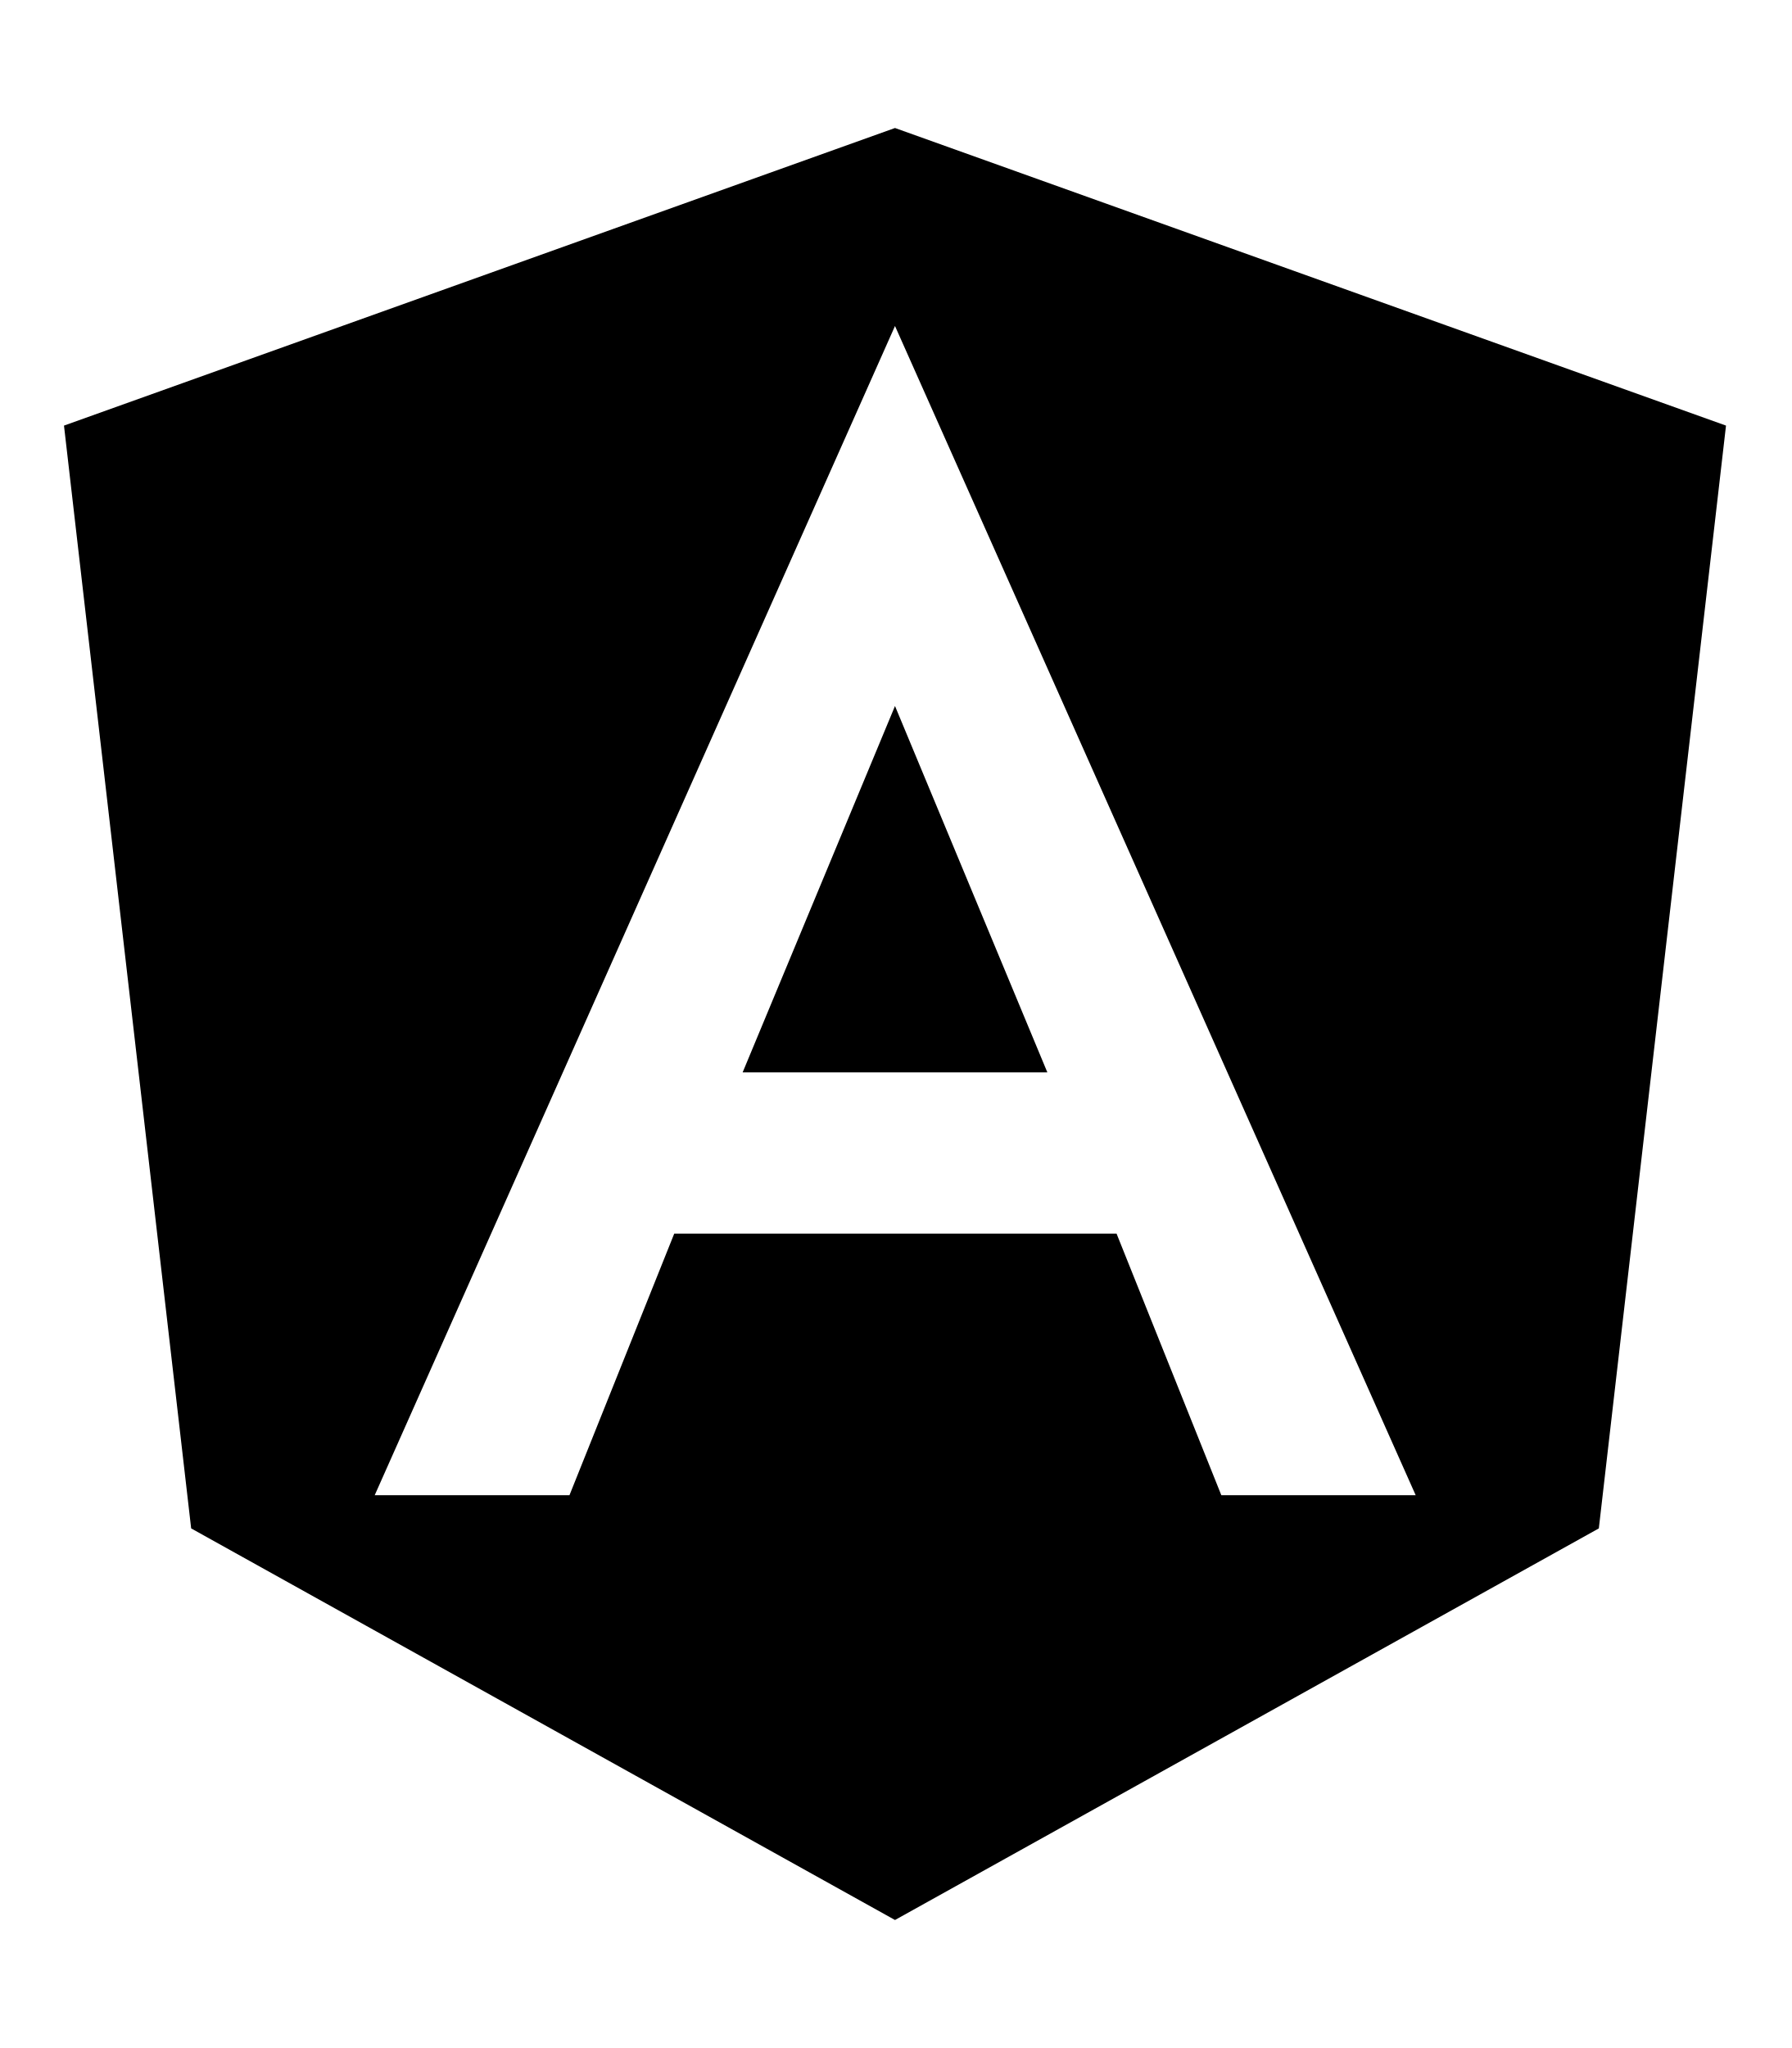
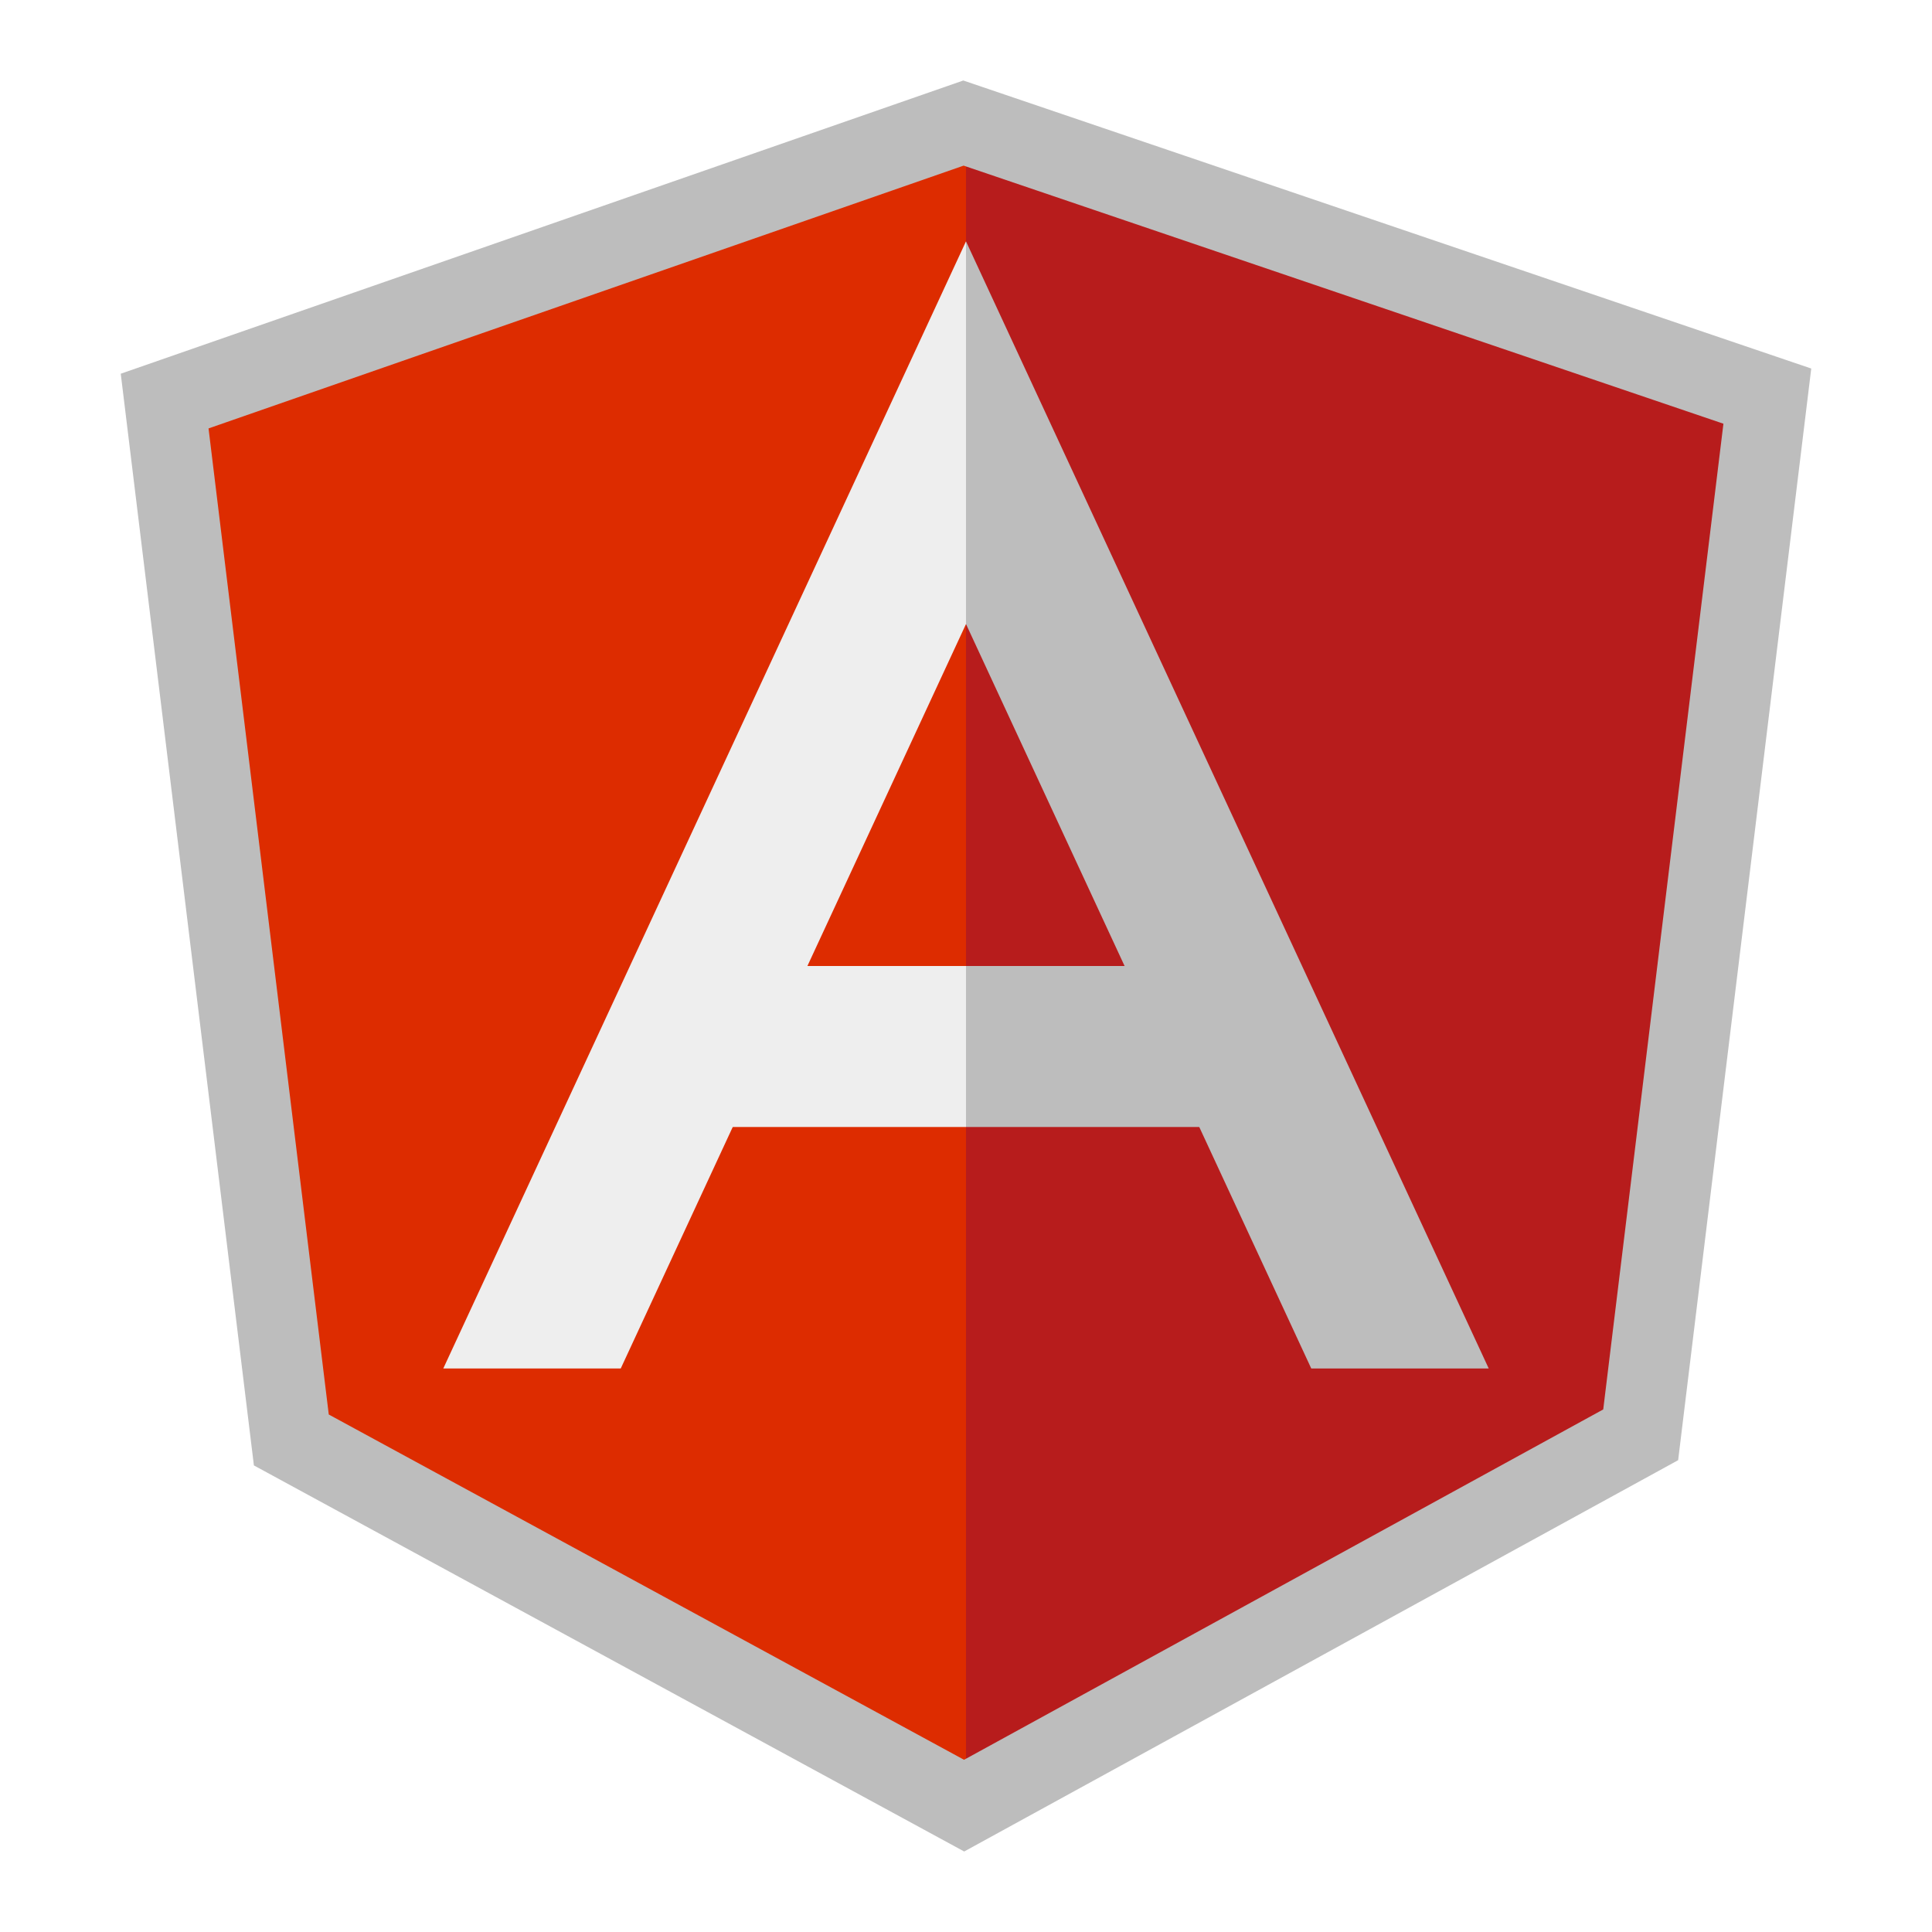
- <svg xmlns="http://www.w3.org/2000/svg" viewBox="0 0 448 512">
-   <path d="M185.7 268.1h76.2l-38.1-91.6-38.1 91.6zM223.8 32L16 106.4l31.8 275.7 176 97.9 176-97.9 31.8-275.7zM354 373.8h-48.6l-26.2-65.4H168.6l-26.2 65.4H93.7L223.8 81.5z" />
+ <svg xmlns="http://www.w3.org/2000/svg" viewBox="0 0 48 48" width="48px" height="48px">
+   <path fill="#bdbdbd" d="M23.933 2L3 9.285 6.308 36.408 23.955 46 41.693 36.278 45 9.156z" />
+   <path fill="#b71c1c" d="M42.818 10.527L24 4.135 24 43.695 39.832 35.017z" />
+   <path fill="#dd2c00" d="M23.941 4.115L5.181 10.644 8.168 35.143 23.951 43.721 24 43.695 24 4.135z" />
+   <path fill="#bdbdbd" d="M24 5.996L24 15.504 32.578 34 36.987 34z" />
+   <path fill="#eee" d="M11.013 34L15.422 34 24 15.504 24 5.996z" />
+   <path fill="#bdbdbd" d="M24 24H30V28H24z" />
+   <path fill="#eee" d="M18 24H24V28H18z" />
</svg>
